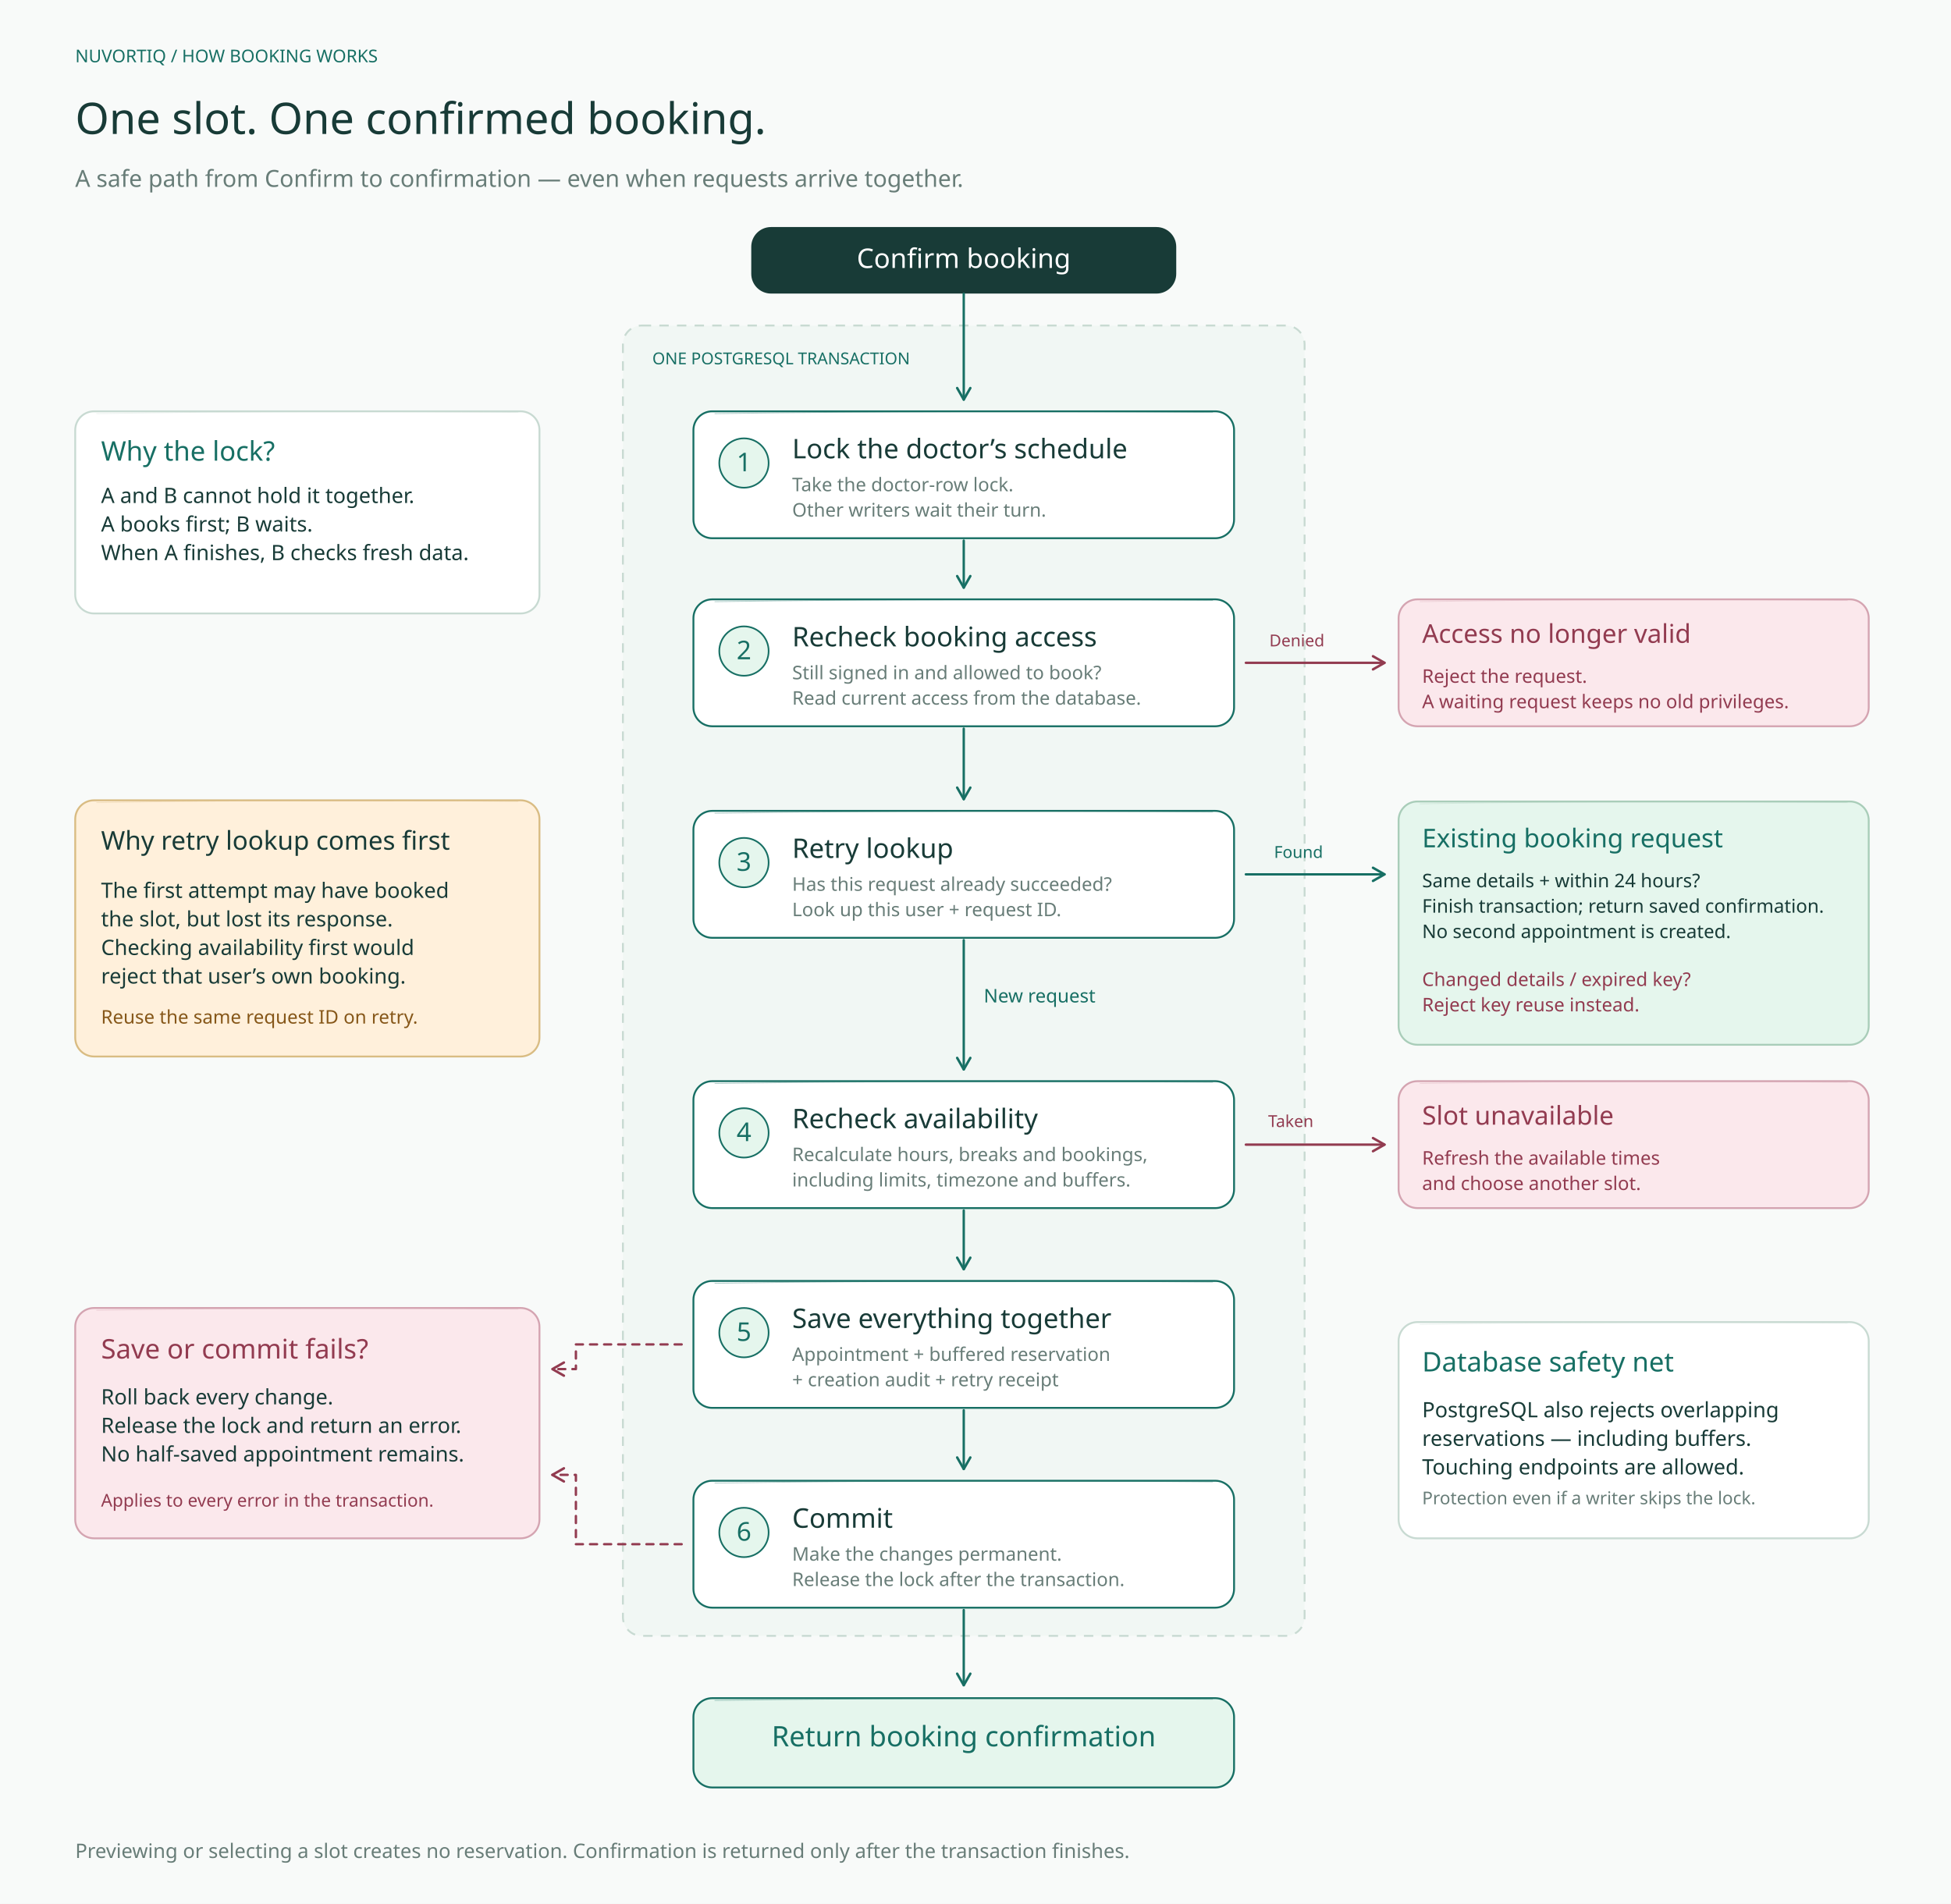
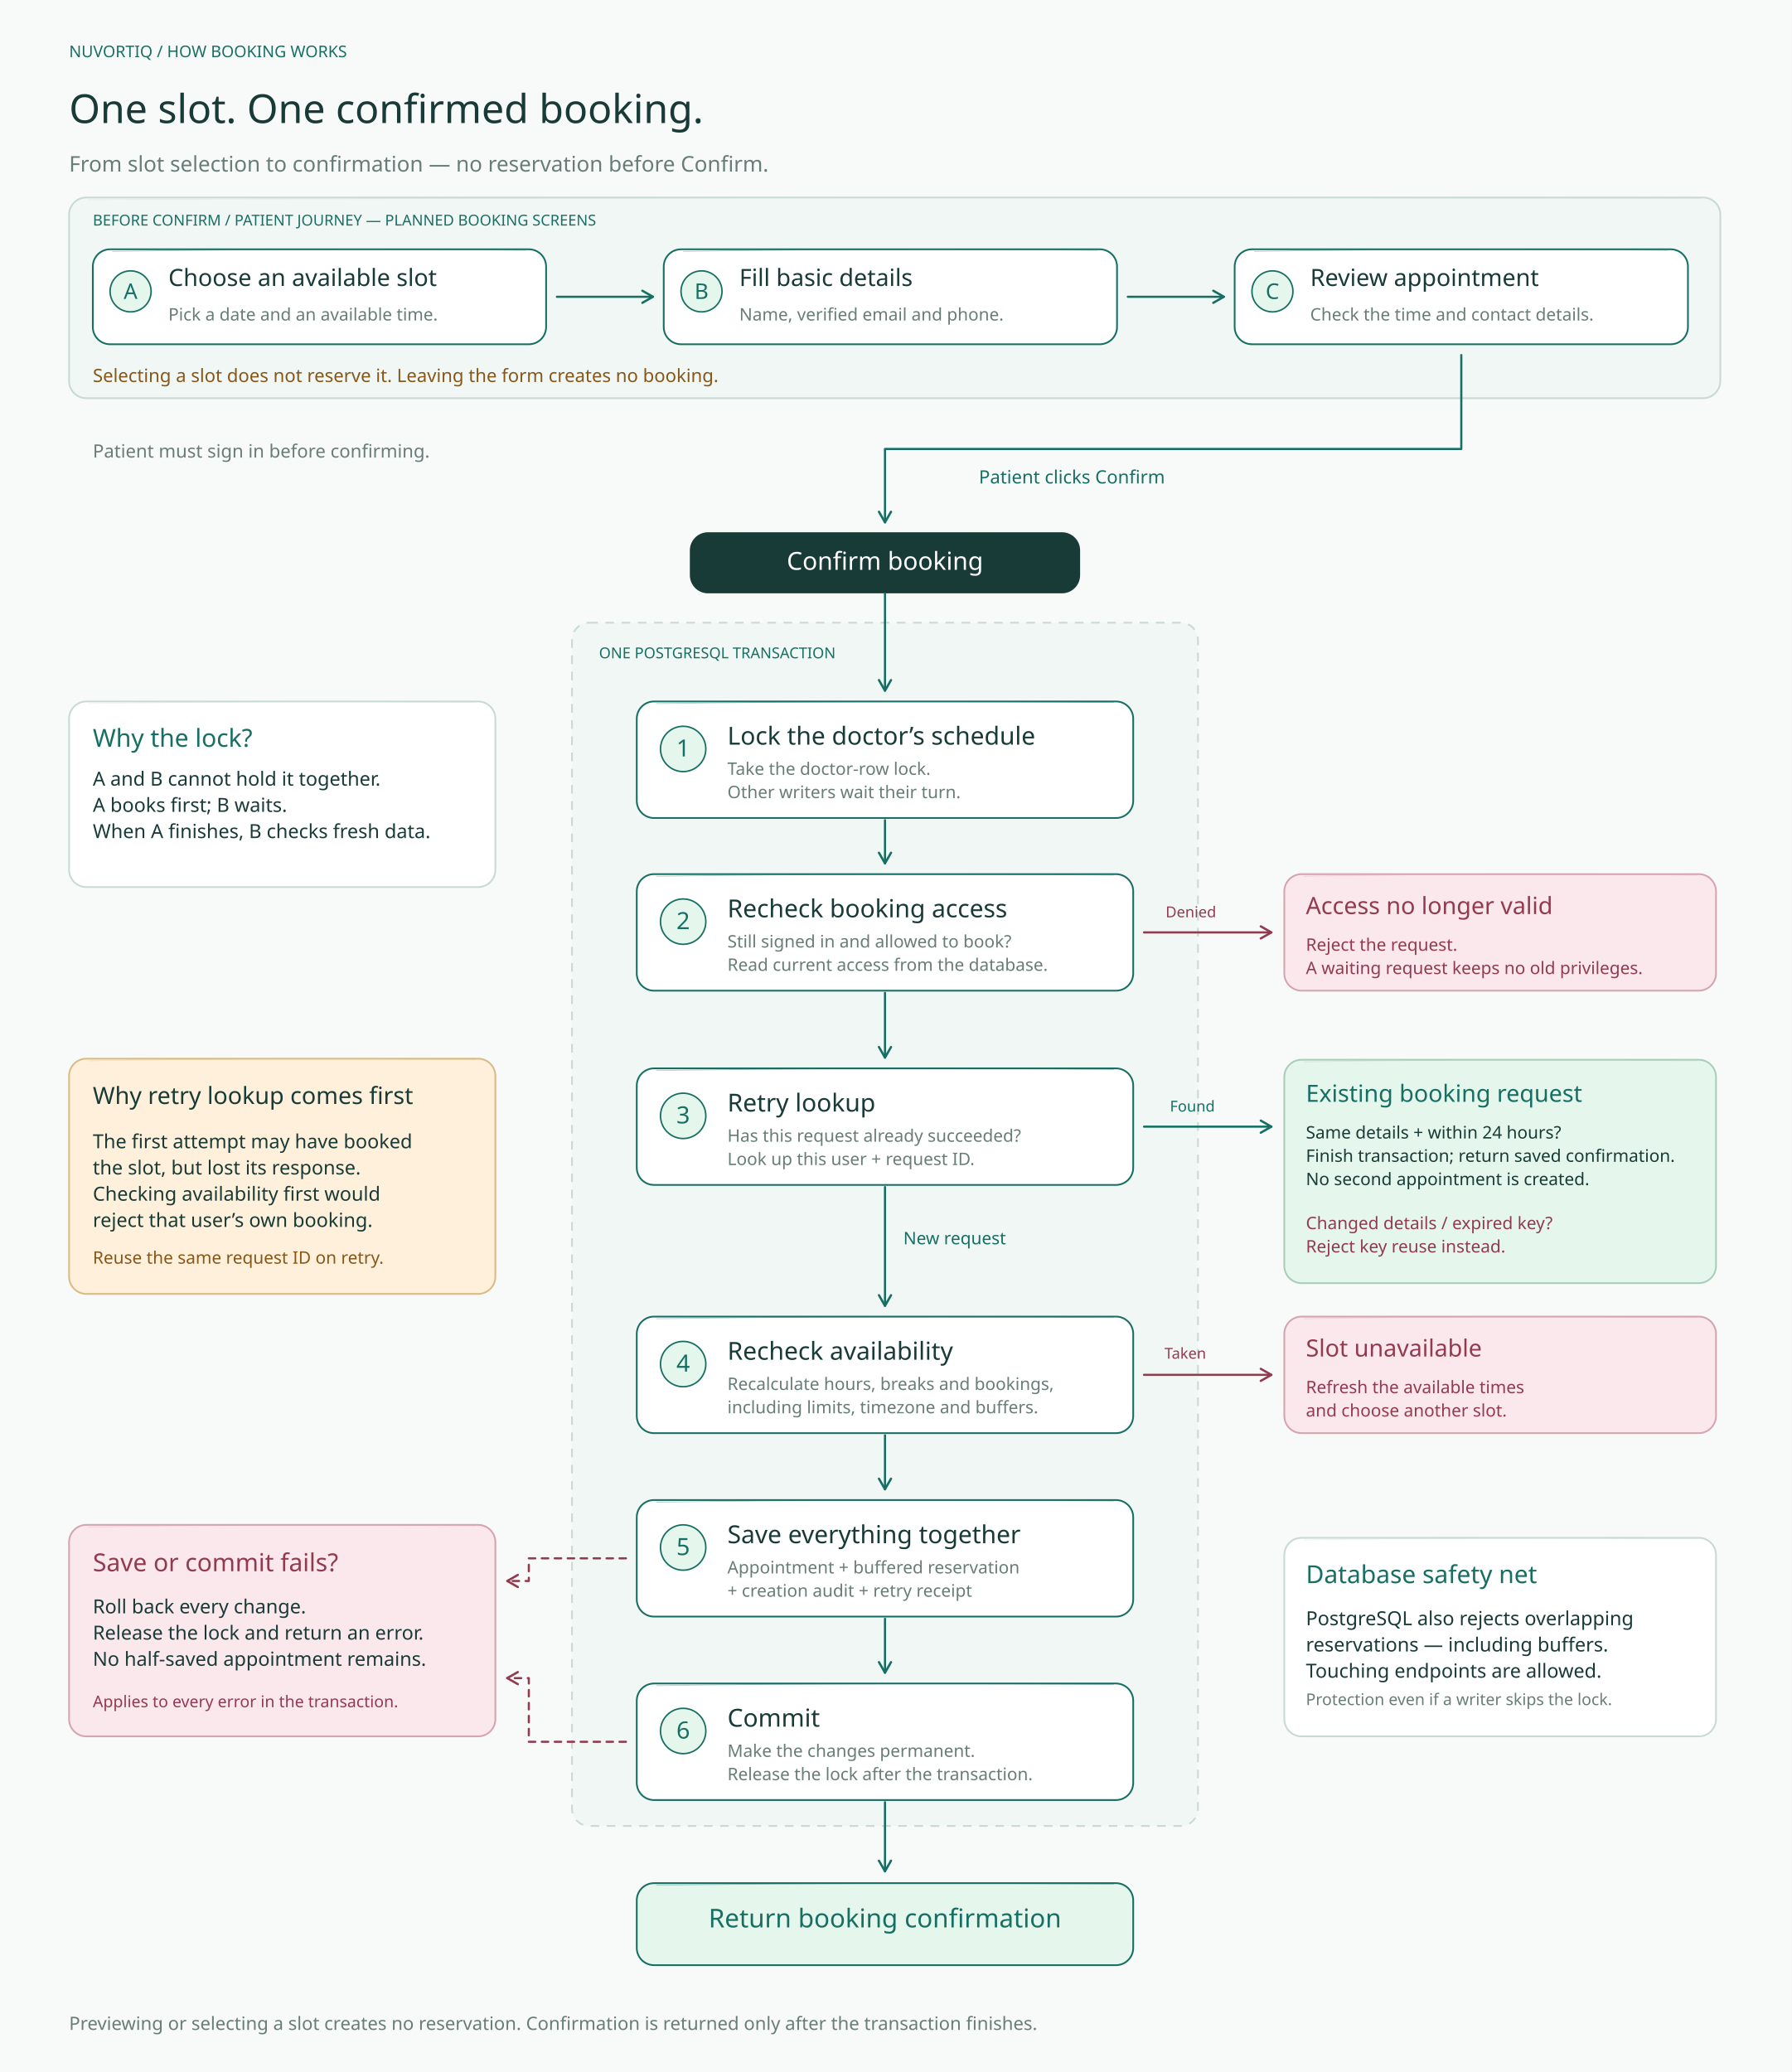
- <svg xmlns="http://www.w3.org/2000/svg" width="1660" height="1620" viewBox="0 0 1660 1620" role="img" aria-labelledby="title description">
+ <svg xmlns="http://www.w3.org/2000/svg" width="1660" height="1920" viewBox="0 0 1660 1920" role="img" aria-labelledby="title description">
  <defs>
    <marker id="arrow" viewBox="0 0 10 10" refX="8" refY="5" markerWidth="7" markerHeight="7" orient="auto-start-reverse">
      <path d="M 1 1 L 8 5 L 1 9" fill="none" stroke="context-stroke" stroke-width="1.5" stroke-linecap="round" stroke-linejoin="round" />
    </marker>
  </defs>
  <rect width="100%" height="100%" fill="#F8FAF9" />
  <g font-family="Comic Sans MS, Chalkboard SE, Segoe Print, sans-serif">
    <text x="64" y="38" fill="#176F64" font-size="15" text-anchor="start">
      <tspan x="64" dy="15">NUVORTIQ  /  HOW BOOKING WORKS</tspan>
    </text>
    <text x="64" y="77" fill="#183B37" font-size="37" text-anchor="start">
      <tspan x="64" dy="37">One slot. One confirmed booking.</tspan>
    </text>
    <text x="64" y="139" fill="#687D78" font-size="20" text-anchor="start">
-       <tspan x="64" dy="20">A safe path from Confirm to confirmation — even when requests arrive together.</tspan>
+       <tspan x="64" dy="20">From slot selection to confirmation — no reservation before Confirm.</tspan>
    </text>
-     <rect x="530" y="277" width="580" height="1115" rx="16" fill="#F1F7F4" stroke="#C8DAD2" stroke-width="1.6" stroke-dasharray="8 7" />
-     <text x="555" y="296" fill="#176F64" font-size="14" text-anchor="start">
-       <tspan x="555" dy="14">ONE POSTGRESQL TRANSACTION</tspan>
-     </text>
-     <rect x="640" y="194" width="360" height="55" rx="16" fill="#183B37" stroke="#183B37" stroke-width="1.6" />
-     <path d="M 658 196 Q 820.0 193 982 195" fill="none" stroke="#183B37" stroke-width="0.65" opacity=".35" />
-     <text x="820.0" y="205" fill="#FFFFFF" font-size="23" text-anchor="middle">
-       <tspan x="820.0" dy="23">Confirm booking</tspan>
-     </text>
-     <polyline points="820,250 820,340" fill="none" stroke="#176F64" stroke-width="2" stroke-linecap="round" stroke-linejoin="round" marker-end="url(#arrow)" />
-     <rect x="590" y="350" width="460" height="108" rx="16" fill="white" stroke="#176F64" stroke-width="1.6" />
-     <path d="M 608 352 Q 820.0 349 1032 351" fill="none" stroke="#176F64" stroke-width="0.65" opacity=".35" />
-     <ellipse cx="633" cy="394" rx="21" ry="21" fill="#E5F6ED" stroke="#176F64" stroke-width="1.4" />
-     <text x="633.0" y="379" fill="#176F64" font-size="22" text-anchor="middle">
-       <tspan x="633.0" dy="22">1</tspan>
-     </text>
-     <text x="674" y="367" fill="#183B37" font-size="23" text-anchor="start">
-       <tspan x="674" dy="23">Lock the doctor’s schedule</tspan>
-     </text>
-     <text x="674" y="402" fill="#687D78" font-size="16" text-anchor="start">
-       <tspan x="674" dy="16">Take the doctor-row lock.</tspan>
-       <tspan x="674" dy="21.6">Other writers wait their turn.</tspan>
-     </text>
-     <rect x="590" y="510" width="460" height="108" rx="16" fill="white" stroke="#176F64" stroke-width="1.6" />
-     <path d="M 608 512 Q 820.0 509 1032 511" fill="none" stroke="#176F64" stroke-width="0.65" opacity=".35" />
-     <ellipse cx="633" cy="554" rx="21" ry="21" fill="#E5F6ED" stroke="#176F64" stroke-width="1.4" />
-     <text x="633.0" y="539" fill="#176F64" font-size="22" text-anchor="middle">
-       <tspan x="633.0" dy="22">2</tspan>
-     </text>
-     <text x="674" y="527" fill="#183B37" font-size="23" text-anchor="start">
-       <tspan x="674" dy="23">Recheck booking access</tspan>
-     </text>
-     <text x="674" y="562" fill="#687D78" font-size="16" text-anchor="start">
-       <tspan x="674" dy="16">Still signed in and allowed to book?</tspan>
-       <tspan x="674" dy="21.6">Read current access from the database.</tspan>
-     </text>
-     <rect x="590" y="690" width="460" height="108" rx="16" fill="white" stroke="#176F64" stroke-width="1.6" />
-     <path d="M 608 692 Q 820.0 689 1032 691" fill="none" stroke="#176F64" stroke-width="0.65" opacity=".35" />
-     <ellipse cx="633" cy="734" rx="21" ry="21" fill="#E5F6ED" stroke="#176F64" stroke-width="1.4" />
-     <text x="633.0" y="719" fill="#176F64" font-size="22" text-anchor="middle">
-       <tspan x="633.0" dy="22">3</tspan>
-     </text>
-     <text x="674" y="707" fill="#183B37" font-size="23" text-anchor="start">
-       <tspan x="674" dy="23">Retry lookup</tspan>
-     </text>
-     <text x="674" y="742" fill="#687D78" font-size="16" text-anchor="start">
-       <tspan x="674" dy="16">Has this request already succeeded?</tspan>
-       <tspan x="674" dy="21.6">Look up this user + request ID.</tspan>
-     </text>
-     <rect x="590" y="920" width="460" height="108" rx="16" fill="white" stroke="#176F64" stroke-width="1.6" />
-     <path d="M 608 922 Q 820.0 919 1032 921" fill="none" stroke="#176F64" stroke-width="0.65" opacity=".35" />
-     <ellipse cx="633" cy="964" rx="21" ry="21" fill="#E5F6ED" stroke="#176F64" stroke-width="1.4" />
-     <text x="633.0" y="949" fill="#176F64" font-size="22" text-anchor="middle">
-       <tspan x="633.0" dy="22">4</tspan>
-     </text>
-     <text x="674" y="937" fill="#183B37" font-size="23" text-anchor="start">
-       <tspan x="674" dy="23">Recheck availability</tspan>
-     </text>
-     <text x="674" y="972" fill="#687D78" font-size="16" text-anchor="start">
-       <tspan x="674" dy="16">Recalculate hours, breaks and bookings,</tspan>
-       <tspan x="674" dy="21.6">including limits, timezone and buffers.</tspan>
-     </text>
-     <rect x="590" y="1090" width="460" height="108" rx="16" fill="white" stroke="#176F64" stroke-width="1.6" />
-     <path d="M 608 1092 Q 820.0 1089 1032 1091" fill="none" stroke="#176F64" stroke-width="0.65" opacity=".35" />
-     <ellipse cx="633" cy="1134" rx="21" ry="21" fill="#E5F6ED" stroke="#176F64" stroke-width="1.4" />
-     <text x="633.0" y="1119" fill="#176F64" font-size="22" text-anchor="middle">
-       <tspan x="633.0" dy="22">5</tspan>
-     </text>
-     <text x="674" y="1107" fill="#183B37" font-size="23" text-anchor="start">
-       <tspan x="674" dy="23">Save everything together</tspan>
-     </text>
-     <text x="674" y="1142" fill="#687D78" font-size="16" text-anchor="start">
-       <tspan x="674" dy="16">Appointment + buffered reservation</tspan>
-       <tspan x="674" dy="21.6">+ creation audit + retry receipt</tspan>
-     </text>
-     <rect x="590" y="1260" width="460" height="108" rx="16" fill="white" stroke="#176F64" stroke-width="1.6" />
-     <path d="M 608 1262 Q 820.0 1259 1032 1261" fill="none" stroke="#176F64" stroke-width="0.65" opacity=".35" />
-     <ellipse cx="633" cy="1304" rx="21" ry="21" fill="#E5F6ED" stroke="#176F64" stroke-width="1.4" />
-     <text x="633.0" y="1289" fill="#176F64" font-size="22" text-anchor="middle">
-       <tspan x="633.0" dy="22">6</tspan>
-     </text>
-     <text x="674" y="1277" fill="#183B37" font-size="23" text-anchor="start">
-       <tspan x="674" dy="23">Commit</tspan>
-     </text>
-     <text x="674" y="1312" fill="#687D78" font-size="16" text-anchor="start">
-       <tspan x="674" dy="16">Make the changes permanent.</tspan>
-       <tspan x="674" dy="21.6">Release the lock after the transaction.</tspan>
-     </text>
-     <polyline points="820,460 820,500" fill="none" stroke="#176F64" stroke-width="2" stroke-linecap="round" stroke-linejoin="round" marker-end="url(#arrow)" />
-     <polyline points="820,620 820,680" fill="none" stroke="#176F64" stroke-width="2" stroke-linecap="round" stroke-linejoin="round" marker-end="url(#arrow)" />
-     <polyline points="820,1030 820,1080" fill="none" stroke="#176F64" stroke-width="2" stroke-linecap="round" stroke-linejoin="round" marker-end="url(#arrow)" />
-     <polyline points="820,1200 820,1250" fill="none" stroke="#176F64" stroke-width="2" stroke-linecap="round" stroke-linejoin="round" marker-end="url(#arrow)" />
-     <polyline points="820,800 820,910" fill="none" stroke="#176F64" stroke-width="2" stroke-linecap="round" stroke-linejoin="round" marker-end="url(#arrow)" />
-     <text x="837" y="837" fill="#176F64" font-size="16" text-anchor="start">
-       <tspan x="837" dy="16">New request</tspan>
-     </text>
-     <polyline points="820,1370 820,1434" fill="none" stroke="#176F64" stroke-width="2" stroke-linecap="round" stroke-linejoin="round" marker-end="url(#arrow)" />
-     <rect x="590" y="1445" width="460" height="76" rx="16" fill="#E5F6ED" stroke="#176F64" stroke-width="1.6" />
-     <path d="M 608 1447 Q 820.0 1444 1032 1446" fill="none" stroke="#176F64" stroke-width="0.65" opacity=".35" />
-     <text x="820.0" y="1462" fill="#176F64" font-size="24" text-anchor="middle">
-       <tspan x="820.0" dy="24">Return booking confirmation</tspan>
-     </text>
-     <polyline points="1060,564 1178,564" fill="none" stroke="#923B50" stroke-width="2" stroke-linecap="round" stroke-linejoin="round" marker-end="url(#arrow)" />
-     <text x="1080" y="536" fill="#923B50" font-size="14" text-anchor="start">
-       <tspan x="1080" dy="14">Denied</tspan>
-     </text>
-     <rect x="1190" y="510" width="400" height="108" rx="16" fill="#FBE8EC" stroke="#D4A4B1" stroke-width="1.6" />
-     <path d="M 1208 512 Q 1390.0 509 1572 511" fill="none" stroke="#D4A4B1" stroke-width="0.65" opacity=".35" />
-     <text x="1210" y="525" fill="#923B50" font-size="22" text-anchor="start">
-       <tspan x="1210" dy="22">Access no longer valid</tspan>
-     </text>
-     <text x="1210" y="565" fill="#923B50" font-size="16" text-anchor="start">
-       <tspan x="1210" dy="16">Reject the request.</tspan>
-       <tspan x="1210" dy="21.6">A waiting request keeps no old privileges.</tspan>
-     </text>
-     <polyline points="1060,744 1178,744" fill="none" stroke="#176F64" stroke-width="2" stroke-linecap="round" stroke-linejoin="round" marker-end="url(#arrow)" />
-     <text x="1084" y="716" fill="#176F64" font-size="14" text-anchor="start">
-       <tspan x="1084" dy="14">Found</tspan>
-     </text>
-     <rect x="1190" y="682" width="400" height="207" rx="16" fill="#E5F6ED" stroke="#A9CDB9" stroke-width="1.6" />
-     <path d="M 1208 684 Q 1390.0 681 1572 683" fill="none" stroke="#A9CDB9" stroke-width="0.65" opacity=".35" />
-     <text x="1210" y="699" fill="#176F64" font-size="22" text-anchor="start">
-       <tspan x="1210" dy="22">Existing booking request</tspan>
-     </text>
-     <text x="1210" y="739" fill="#183B37" font-size="16" text-anchor="start">
-       <tspan x="1210" dy="16">Same details + within 24 hours?</tspan>
-       <tspan x="1210" dy="21.6">Finish transaction; return saved confirmation.</tspan>
-       <tspan x="1210" dy="21.6">No second appointment is created.</tspan>
-     </text>
-     <text x="1210" y="823" fill="#923B50" font-size="16" text-anchor="start">
-       <tspan x="1210" dy="16">Changed details / expired key?</tspan>
-       <tspan x="1210" dy="21.6">Reject key reuse instead.</tspan>
-     </text>
-     <polyline points="1060,974 1178,974" fill="none" stroke="#923B50" stroke-width="2" stroke-linecap="round" stroke-linejoin="round" marker-end="url(#arrow)" />
-     <text x="1079" y="945" fill="#923B50" font-size="14" text-anchor="start">
-       <tspan x="1079" dy="14">Taken</tspan>
-     </text>
-     <rect x="1190" y="920" width="400" height="108" rx="16" fill="#FBE8EC" stroke="#D4A4B1" stroke-width="1.6" />
-     <path d="M 1208 922 Q 1390.0 919 1572 921" fill="none" stroke="#D4A4B1" stroke-width="0.65" opacity=".35" />
-     <text x="1210" y="935" fill="#923B50" font-size="22" text-anchor="start">
-       <tspan x="1210" dy="22">Slot unavailable</tspan>
-     </text>
-     <text x="1210" y="975" fill="#923B50" font-size="16" text-anchor="start">
-       <tspan x="1210" dy="16">Refresh the available times</tspan>
-       <tspan x="1210" dy="21.6">and choose another slot.</tspan>
-     </text>
-     <rect x="64" y="350" width="395" height="172" rx="16" fill="white" stroke="#C8DAD2" stroke-width="1.6" />
-     <path d="M 82 352 Q 261.5 349 441 351" fill="none" stroke="#C8DAD2" stroke-width="0.65" opacity=".35" />
-     <text x="86" y="369" fill="#176F64" font-size="23" text-anchor="start">
-       <tspan x="86" dy="23">Why the lock?</tspan>
-     </text>
-     <text x="86" y="410" fill="#183B37" font-size="18" text-anchor="start">
-       <tspan x="86" dy="18">A and B cannot hold it together.</tspan>
-       <tspan x="86" dy="24.3">A books first; B waits.</tspan>
-       <tspan x="86" dy="24.3">When A finishes, B checks fresh data.</tspan>
-     </text>
-     <rect x="64" y="681" width="395" height="218" rx="16" fill="#FFF0DB" stroke="#D9BC83" stroke-width="1.6" />
-     <path d="M 82 683 Q 261.5 680 441 682" fill="none" stroke="#D9BC83" stroke-width="0.65" opacity=".35" />
-     <text x="86" y="701" fill="#183B37" font-size="22" text-anchor="start">
-       <tspan x="86" dy="22">Why retry lookup comes first</tspan>
-     </text>
-     <text x="86" y="746" fill="#183B37" font-size="18" text-anchor="start">
-       <tspan x="86" dy="18">The first attempt may have booked</tspan>
-       <tspan x="86" dy="24.3">the slot, but lost its response.</tspan>
-       <tspan x="86" dy="24.3">Checking availability first would</tspan>
-       <tspan x="86" dy="24.3">reject that user’s own booking.</tspan>
-     </text>
-     <text x="86" y="855" fill="#865719" font-size="16" text-anchor="start">
-       <tspan x="86" dy="16">Reuse the same request ID on retry.</tspan>
-     </text>
-     <rect x="64" y="1113" width="395" height="196" rx="16" fill="#FBE8EC" stroke="#D4A4B1" stroke-width="1.6" />
-     <path d="M 82 1115 Q 261.5 1112 441 1114" fill="none" stroke="#D4A4B1" stroke-width="0.65" opacity=".35" />
-     <text x="86" y="1133" fill="#923B50" font-size="23" text-anchor="start">
-       <tspan x="86" dy="23">Save or commit fails?</tspan>
-     </text>
-     <text x="86" y="1177" fill="#183B37" font-size="18" text-anchor="start">
-       <tspan x="86" dy="18">Roll back every change.</tspan>
-       <tspan x="86" dy="24.3">Release the lock and return an error.</tspan>
-       <tspan x="86" dy="24.3">No half-saved appointment remains.</tspan>
-     </text>
-     <text x="86" y="1267" fill="#923B50" font-size="15" text-anchor="start">
-       <tspan x="86" dy="15">Applies to every error in the transaction.</tspan>
-     </text>
-     <polyline points="580,1144 490,1144 490,1165 470,1165" fill="none" stroke="#923B50" stroke-width="2" stroke-linecap="round" stroke-linejoin="round" marker-end="url(#arrow)" stroke-dasharray="6 6" />
-     <polyline points="580,1314 490,1314 490,1255 470,1255" fill="none" stroke="#923B50" stroke-width="2" stroke-linecap="round" stroke-linejoin="round" marker-end="url(#arrow)" stroke-dasharray="6 6" />
-     <rect x="1190" y="1125" width="400" height="184" rx="16" fill="white" stroke="#C8DAD2" stroke-width="1.6" />
-     <path d="M 1208 1127 Q 1390.0 1124 1572 1126" fill="none" stroke="#C8DAD2" stroke-width="0.65" opacity=".35" />
-     <text x="1210" y="1144" fill="#176F64" font-size="23" text-anchor="start">
-       <tspan x="1210" dy="23">Database safety net</tspan>
-     </text>
-     <text x="1210" y="1188" fill="#183B37" font-size="18" text-anchor="start">
-       <tspan x="1210" dy="18">PostgreSQL also rejects overlapping</tspan>
-       <tspan x="1210" dy="24.3">reservations — including buffers.</tspan>
-       <tspan x="1210" dy="24.3">Touching endpoints are allowed.</tspan>
-     </text>
-     <text x="1210" y="1265" fill="#687D78" font-size="15" text-anchor="start">
-       <tspan x="1210" dy="15">Protection even if a writer skips the lock.</tspan>
-     </text>
-     <text x="64" y="1564" fill="#687D78" font-size="17" text-anchor="start">
-       <tspan x="64" dy="17">Previewing or selecting a slot creates no reservation. Confirmation is returned only after the transaction finishes.</tspan>
-     </text>
+     <g>
+       <rect x="64" y="183" width="1530" height="186" rx="16" fill="#F1F7F4" stroke="#C8DAD2" stroke-width="1.6" />
+       <path d="M 82 185 Q 829.0 182 1576 184" fill="none" stroke="#C8DAD2" stroke-width=".65" opacity=".35" />
+       <text x="86" y="195" fill="#176F64" font-size="14" text-anchor="start">
+         <tspan x="86" dy="14">BEFORE CONFIRM  /  PATIENT JOURNEY — PLANNED BOOKING SCREENS</tspan>
+       </text>
+       <rect x="86" y="231" width="420" height="88" rx="16" fill="white" stroke="#176F64" stroke-width="1.6" />
+       <path d="M 104 233 Q 296.0 230 488 232" fill="none" stroke="#176F64" stroke-width=".65" opacity=".35" />
+       <ellipse cx="121" cy="270" rx="19" ry="19" fill="#E5F6ED" stroke="#176F64" stroke-width="1.4" />
+       <text x="121.0" y="257" fill="#176F64" font-size="20" text-anchor="middle">
+         <tspan x="121.0" dy="20">A</tspan>
+       </text>
+       <text x="156" y="243" fill="#183B37" font-size="22" text-anchor="start">
+         <tspan x="156" dy="22">Choose an available slot</tspan>
+       </text>
+       <text x="156" y="281" fill="#687D78" font-size="16" text-anchor="start">
+         <tspan x="156" dy="16">Pick a date and an available time.</tspan>
+       </text>
+       <rect x="615" y="231" width="420" height="88" rx="16" fill="white" stroke="#176F64" stroke-width="1.6" />
+       <path d="M 633 233 Q 825.0 230 1017 232" fill="none" stroke="#176F64" stroke-width=".65" opacity=".35" />
+       <ellipse cx="650" cy="270" rx="19" ry="19" fill="#E5F6ED" stroke="#176F64" stroke-width="1.4" />
+       <text x="650.0" y="257" fill="#176F64" font-size="20" text-anchor="middle">
+         <tspan x="650.0" dy="20">B</tspan>
+       </text>
+       <text x="685" y="243" fill="#183B37" font-size="22" text-anchor="start">
+         <tspan x="685" dy="22">Fill basic details</tspan>
+       </text>
+       <text x="685" y="281" fill="#687D78" font-size="16" text-anchor="start">
+         <tspan x="685" dy="16">Name, verified email and phone.</tspan>
+       </text>
+       <rect x="1144" y="231" width="420" height="88" rx="16" fill="white" stroke="#176F64" stroke-width="1.6" />
+       <path d="M 1162 233 Q 1354.0 230 1546 232" fill="none" stroke="#176F64" stroke-width=".65" opacity=".35" />
+       <ellipse cx="1179" cy="270" rx="19" ry="19" fill="#E5F6ED" stroke="#176F64" stroke-width="1.4" />
+       <text x="1179.0" y="257" fill="#176F64" font-size="20" text-anchor="middle">
+         <tspan x="1179.0" dy="20">C</tspan>
+       </text>
+       <text x="1214" y="243" fill="#183B37" font-size="22" text-anchor="start">
+         <tspan x="1214" dy="22">Review appointment</tspan>
+       </text>
+       <text x="1214" y="281" fill="#687D78" font-size="16" text-anchor="start">
+         <tspan x="1214" dy="16">Check the time and contact details.</tspan>
+       </text>
+       <polyline points="516,275 605,275" fill="none" stroke="#176F64" stroke-width="2" stroke-linecap="round" stroke-linejoin="round" marker-end="url(#arrow)" />
+       <polyline points="1045,275 1134,275" fill="none" stroke="#176F64" stroke-width="2" stroke-linecap="round" stroke-linejoin="round" marker-end="url(#arrow)" />
+       <text x="86" y="337" fill="#865719" font-size="17" text-anchor="start">
+         <tspan x="86" dy="17">Selecting a slot does not reserve it. Leaving the form creates no booking.</tspan>
+       </text>
+       <polyline points="1354,329 1354,416 820,416 820,484" fill="none" stroke="#176F64" stroke-width="2" stroke-linecap="round" stroke-linejoin="round" marker-end="url(#arrow)" />
+       <text x="907" y="431" fill="#176F64" font-size="17" text-anchor="start">
+         <tspan x="907" dy="17">Patient clicks Confirm</tspan>
+       </text>
+       <text x="86" y="407" fill="#687D78" font-size="17" text-anchor="start">
+         <tspan x="86" dy="17">Patient must sign in before confirming.</tspan>
+       </text>
+     </g>
+     <g transform="translate(0 300)">
+       <rect x="530" y="277" width="580" height="1115" rx="16" fill="#F1F7F4" stroke="#C8DAD2" stroke-width="1.6" stroke-dasharray="8 7" />
+       <text x="555" y="296" fill="#176F64" font-size="14" text-anchor="start">
+         <tspan x="555" dy="14">ONE POSTGRESQL TRANSACTION</tspan>
+       </text>
+       <rect x="640" y="194" width="360" height="55" rx="16" fill="#183B37" stroke="#183B37" stroke-width="1.6" />
+       <path d="M 658 196 Q 820.0 193 982 195" fill="none" stroke="#183B37" stroke-width="0.65" opacity=".35" />
+       <text x="820.0" y="205" fill="#FFFFFF" font-size="23" text-anchor="middle">
+         <tspan x="820.0" dy="23">Confirm booking</tspan>
+       </text>
+       <polyline points="820,250 820,340" fill="none" stroke="#176F64" stroke-width="2" stroke-linecap="round" stroke-linejoin="round" marker-end="url(#arrow)" />
+       <rect x="590" y="350" width="460" height="108" rx="16" fill="white" stroke="#176F64" stroke-width="1.6" />
+       <path d="M 608 352 Q 820.0 349 1032 351" fill="none" stroke="#176F64" stroke-width="0.65" opacity=".35" />
+       <ellipse cx="633" cy="394" rx="21" ry="21" fill="#E5F6ED" stroke="#176F64" stroke-width="1.4" />
+       <text x="633.0" y="379" fill="#176F64" font-size="22" text-anchor="middle">
+         <tspan x="633.0" dy="22">1</tspan>
+       </text>
+       <text x="674" y="367" fill="#183B37" font-size="23" text-anchor="start">
+         <tspan x="674" dy="23">Lock the doctor’s schedule</tspan>
+       </text>
+       <text x="674" y="402" fill="#687D78" font-size="16" text-anchor="start">
+         <tspan x="674" dy="16">Take the doctor-row lock.</tspan>
+         <tspan x="674" dy="21.6">Other writers wait their turn.</tspan>
+       </text>
+       <rect x="590" y="510" width="460" height="108" rx="16" fill="white" stroke="#176F64" stroke-width="1.6" />
+       <path d="M 608 512 Q 820.0 509 1032 511" fill="none" stroke="#176F64" stroke-width="0.65" opacity=".35" />
+       <ellipse cx="633" cy="554" rx="21" ry="21" fill="#E5F6ED" stroke="#176F64" stroke-width="1.4" />
+       <text x="633.0" y="539" fill="#176F64" font-size="22" text-anchor="middle">
+         <tspan x="633.0" dy="22">2</tspan>
+       </text>
+       <text x="674" y="527" fill="#183B37" font-size="23" text-anchor="start">
+         <tspan x="674" dy="23">Recheck booking access</tspan>
+       </text>
+       <text x="674" y="562" fill="#687D78" font-size="16" text-anchor="start">
+         <tspan x="674" dy="16">Still signed in and allowed to book?</tspan>
+         <tspan x="674" dy="21.6">Read current access from the database.</tspan>
+       </text>
+       <rect x="590" y="690" width="460" height="108" rx="16" fill="white" stroke="#176F64" stroke-width="1.6" />
+       <path d="M 608 692 Q 820.0 689 1032 691" fill="none" stroke="#176F64" stroke-width="0.65" opacity=".35" />
+       <ellipse cx="633" cy="734" rx="21" ry="21" fill="#E5F6ED" stroke="#176F64" stroke-width="1.4" />
+       <text x="633.0" y="719" fill="#176F64" font-size="22" text-anchor="middle">
+         <tspan x="633.0" dy="22">3</tspan>
+       </text>
+       <text x="674" y="707" fill="#183B37" font-size="23" text-anchor="start">
+         <tspan x="674" dy="23">Retry lookup</tspan>
+       </text>
+       <text x="674" y="742" fill="#687D78" font-size="16" text-anchor="start">
+         <tspan x="674" dy="16">Has this request already succeeded?</tspan>
+         <tspan x="674" dy="21.6">Look up this user + request ID.</tspan>
+       </text>
+       <rect x="590" y="920" width="460" height="108" rx="16" fill="white" stroke="#176F64" stroke-width="1.6" />
+       <path d="M 608 922 Q 820.0 919 1032 921" fill="none" stroke="#176F64" stroke-width="0.65" opacity=".35" />
+       <ellipse cx="633" cy="964" rx="21" ry="21" fill="#E5F6ED" stroke="#176F64" stroke-width="1.4" />
+       <text x="633.0" y="949" fill="#176F64" font-size="22" text-anchor="middle">
+         <tspan x="633.0" dy="22">4</tspan>
+       </text>
+       <text x="674" y="937" fill="#183B37" font-size="23" text-anchor="start">
+         <tspan x="674" dy="23">Recheck availability</tspan>
+       </text>
+       <text x="674" y="972" fill="#687D78" font-size="16" text-anchor="start">
+         <tspan x="674" dy="16">Recalculate hours, breaks and bookings,</tspan>
+         <tspan x="674" dy="21.6">including limits, timezone and buffers.</tspan>
+       </text>
+       <rect x="590" y="1090" width="460" height="108" rx="16" fill="white" stroke="#176F64" stroke-width="1.6" />
+       <path d="M 608 1092 Q 820.0 1089 1032 1091" fill="none" stroke="#176F64" stroke-width="0.65" opacity=".35" />
+       <ellipse cx="633" cy="1134" rx="21" ry="21" fill="#E5F6ED" stroke="#176F64" stroke-width="1.4" />
+       <text x="633.0" y="1119" fill="#176F64" font-size="22" text-anchor="middle">
+         <tspan x="633.0" dy="22">5</tspan>
+       </text>
+       <text x="674" y="1107" fill="#183B37" font-size="23" text-anchor="start">
+         <tspan x="674" dy="23">Save everything together</tspan>
+       </text>
+       <text x="674" y="1142" fill="#687D78" font-size="16" text-anchor="start">
+         <tspan x="674" dy="16">Appointment + buffered reservation</tspan>
+         <tspan x="674" dy="21.6">+ creation audit + retry receipt</tspan>
+       </text>
+       <rect x="590" y="1260" width="460" height="108" rx="16" fill="white" stroke="#176F64" stroke-width="1.6" />
+       <path d="M 608 1262 Q 820.0 1259 1032 1261" fill="none" stroke="#176F64" stroke-width="0.65" opacity=".35" />
+       <ellipse cx="633" cy="1304" rx="21" ry="21" fill="#E5F6ED" stroke="#176F64" stroke-width="1.4" />
+       <text x="633.0" y="1289" fill="#176F64" font-size="22" text-anchor="middle">
+         <tspan x="633.0" dy="22">6</tspan>
+       </text>
+       <text x="674" y="1277" fill="#183B37" font-size="23" text-anchor="start">
+         <tspan x="674" dy="23">Commit</tspan>
+       </text>
+       <text x="674" y="1312" fill="#687D78" font-size="16" text-anchor="start">
+         <tspan x="674" dy="16">Make the changes permanent.</tspan>
+         <tspan x="674" dy="21.6">Release the lock after the transaction.</tspan>
+       </text>
+       <polyline points="820,460 820,500" fill="none" stroke="#176F64" stroke-width="2" stroke-linecap="round" stroke-linejoin="round" marker-end="url(#arrow)" />
+       <polyline points="820,620 820,680" fill="none" stroke="#176F64" stroke-width="2" stroke-linecap="round" stroke-linejoin="round" marker-end="url(#arrow)" />
+       <polyline points="820,1030 820,1080" fill="none" stroke="#176F64" stroke-width="2" stroke-linecap="round" stroke-linejoin="round" marker-end="url(#arrow)" />
+       <polyline points="820,1200 820,1250" fill="none" stroke="#176F64" stroke-width="2" stroke-linecap="round" stroke-linejoin="round" marker-end="url(#arrow)" />
+       <polyline points="820,800 820,910" fill="none" stroke="#176F64" stroke-width="2" stroke-linecap="round" stroke-linejoin="round" marker-end="url(#arrow)" />
+       <text x="837" y="837" fill="#176F64" font-size="16" text-anchor="start">
+         <tspan x="837" dy="16">New request</tspan>
+       </text>
+       <polyline points="820,1370 820,1434" fill="none" stroke="#176F64" stroke-width="2" stroke-linecap="round" stroke-linejoin="round" marker-end="url(#arrow)" />
+       <rect x="590" y="1445" width="460" height="76" rx="16" fill="#E5F6ED" stroke="#176F64" stroke-width="1.6" />
+       <path d="M 608 1447 Q 820.0 1444 1032 1446" fill="none" stroke="#176F64" stroke-width="0.65" opacity=".35" />
+       <text x="820.0" y="1462" fill="#176F64" font-size="24" text-anchor="middle">
+         <tspan x="820.0" dy="24">Return booking confirmation</tspan>
+       </text>
+       <polyline points="1060,564 1178,564" fill="none" stroke="#923B50" stroke-width="2" stroke-linecap="round" stroke-linejoin="round" marker-end="url(#arrow)" />
+       <text x="1080" y="536" fill="#923B50" font-size="14" text-anchor="start">
+         <tspan x="1080" dy="14">Denied</tspan>
+       </text>
+       <rect x="1190" y="510" width="400" height="108" rx="16" fill="#FBE8EC" stroke="#D4A4B1" stroke-width="1.6" />
+       <path d="M 1208 512 Q 1390.0 509 1572 511" fill="none" stroke="#D4A4B1" stroke-width="0.65" opacity=".35" />
+       <text x="1210" y="525" fill="#923B50" font-size="22" text-anchor="start">
+         <tspan x="1210" dy="22">Access no longer valid</tspan>
+       </text>
+       <text x="1210" y="565" fill="#923B50" font-size="16" text-anchor="start">
+         <tspan x="1210" dy="16">Reject the request.</tspan>
+         <tspan x="1210" dy="21.6">A waiting request keeps no old privileges.</tspan>
+       </text>
+       <polyline points="1060,744 1178,744" fill="none" stroke="#176F64" stroke-width="2" stroke-linecap="round" stroke-linejoin="round" marker-end="url(#arrow)" />
+       <text x="1084" y="716" fill="#176F64" font-size="14" text-anchor="start">
+         <tspan x="1084" dy="14">Found</tspan>
+       </text>
+       <rect x="1190" y="682" width="400" height="207" rx="16" fill="#E5F6ED" stroke="#A9CDB9" stroke-width="1.6" />
+       <path d="M 1208 684 Q 1390.0 681 1572 683" fill="none" stroke="#A9CDB9" stroke-width="0.65" opacity=".35" />
+       <text x="1210" y="699" fill="#176F64" font-size="22" text-anchor="start">
+         <tspan x="1210" dy="22">Existing booking request</tspan>
+       </text>
+       <text x="1210" y="739" fill="#183B37" font-size="16" text-anchor="start">
+         <tspan x="1210" dy="16">Same details + within 24 hours?</tspan>
+         <tspan x="1210" dy="21.6">Finish transaction; return saved confirmation.</tspan>
+         <tspan x="1210" dy="21.6">No second appointment is created.</tspan>
+       </text>
+       <text x="1210" y="823" fill="#923B50" font-size="16" text-anchor="start">
+         <tspan x="1210" dy="16">Changed details / expired key?</tspan>
+         <tspan x="1210" dy="21.6">Reject key reuse instead.</tspan>
+       </text>
+       <polyline points="1060,974 1178,974" fill="none" stroke="#923B50" stroke-width="2" stroke-linecap="round" stroke-linejoin="round" marker-end="url(#arrow)" />
+       <text x="1079" y="945" fill="#923B50" font-size="14" text-anchor="start">
+         <tspan x="1079" dy="14">Taken</tspan>
+       </text>
+       <rect x="1190" y="920" width="400" height="108" rx="16" fill="#FBE8EC" stroke="#D4A4B1" stroke-width="1.6" />
+       <path d="M 1208 922 Q 1390.0 919 1572 921" fill="none" stroke="#D4A4B1" stroke-width="0.65" opacity=".35" />
+       <text x="1210" y="935" fill="#923B50" font-size="22" text-anchor="start">
+         <tspan x="1210" dy="22">Slot unavailable</tspan>
+       </text>
+       <text x="1210" y="975" fill="#923B50" font-size="16" text-anchor="start">
+         <tspan x="1210" dy="16">Refresh the available times</tspan>
+         <tspan x="1210" dy="21.6">and choose another slot.</tspan>
+       </text>
+       <rect x="64" y="350" width="395" height="172" rx="16" fill="white" stroke="#C8DAD2" stroke-width="1.6" />
+       <path d="M 82 352 Q 261.5 349 441 351" fill="none" stroke="#C8DAD2" stroke-width="0.65" opacity=".35" />
+       <text x="86" y="369" fill="#176F64" font-size="23" text-anchor="start">
+         <tspan x="86" dy="23">Why the lock?</tspan>
+       </text>
+       <text x="86" y="410" fill="#183B37" font-size="18" text-anchor="start">
+         <tspan x="86" dy="18">A and B cannot hold it together.</tspan>
+         <tspan x="86" dy="24.3">A books first; B waits.</tspan>
+         <tspan x="86" dy="24.3">When A finishes, B checks fresh data.</tspan>
+       </text>
+       <rect x="64" y="681" width="395" height="218" rx="16" fill="#FFF0DB" stroke="#D9BC83" stroke-width="1.6" />
+       <path d="M 82 683 Q 261.5 680 441 682" fill="none" stroke="#D9BC83" stroke-width="0.65" opacity=".35" />
+       <text x="86" y="701" fill="#183B37" font-size="22" text-anchor="start">
+         <tspan x="86" dy="22">Why retry lookup comes first</tspan>
+       </text>
+       <text x="86" y="746" fill="#183B37" font-size="18" text-anchor="start">
+         <tspan x="86" dy="18">The first attempt may have booked</tspan>
+         <tspan x="86" dy="24.3">the slot, but lost its response.</tspan>
+         <tspan x="86" dy="24.3">Checking availability first would</tspan>
+         <tspan x="86" dy="24.3">reject that user’s own booking.</tspan>
+       </text>
+       <text x="86" y="855" fill="#865719" font-size="16" text-anchor="start">
+         <tspan x="86" dy="16">Reuse the same request ID on retry.</tspan>
+       </text>
+       <rect x="64" y="1113" width="395" height="196" rx="16" fill="#FBE8EC" stroke="#D4A4B1" stroke-width="1.6" />
+       <path d="M 82 1115 Q 261.5 1112 441 1114" fill="none" stroke="#D4A4B1" stroke-width="0.65" opacity=".35" />
+       <text x="86" y="1133" fill="#923B50" font-size="23" text-anchor="start">
+         <tspan x="86" dy="23">Save or commit fails?</tspan>
+       </text>
+       <text x="86" y="1177" fill="#183B37" font-size="18" text-anchor="start">
+         <tspan x="86" dy="18">Roll back every change.</tspan>
+         <tspan x="86" dy="24.3">Release the lock and return an error.</tspan>
+         <tspan x="86" dy="24.3">No half-saved appointment remains.</tspan>
+       </text>
+       <text x="86" y="1267" fill="#923B50" font-size="15" text-anchor="start">
+         <tspan x="86" dy="15">Applies to every error in the transaction.</tspan>
+       </text>
+       <polyline points="580,1144 490,1144 490,1165 470,1165" fill="none" stroke="#923B50" stroke-width="2" stroke-linecap="round" stroke-linejoin="round" marker-end="url(#arrow)" stroke-dasharray="6 6" />
+       <polyline points="580,1314 490,1314 490,1255 470,1255" fill="none" stroke="#923B50" stroke-width="2" stroke-linecap="round" stroke-linejoin="round" marker-end="url(#arrow)" stroke-dasharray="6 6" />
+       <rect x="1190" y="1125" width="400" height="184" rx="16" fill="white" stroke="#C8DAD2" stroke-width="1.6" />
+       <path d="M 1208 1127 Q 1390.0 1124 1572 1126" fill="none" stroke="#C8DAD2" stroke-width="0.65" opacity=".35" />
+       <text x="1210" y="1144" fill="#176F64" font-size="23" text-anchor="start">
+         <tspan x="1210" dy="23">Database safety net</tspan>
+       </text>
+       <text x="1210" y="1188" fill="#183B37" font-size="18" text-anchor="start">
+         <tspan x="1210" dy="18">PostgreSQL also rejects overlapping</tspan>
+         <tspan x="1210" dy="24.3">reservations — including buffers.</tspan>
+         <tspan x="1210" dy="24.3">Touching endpoints are allowed.</tspan>
+       </text>
+       <text x="1210" y="1265" fill="#687D78" font-size="15" text-anchor="start">
+         <tspan x="1210" dy="15">Protection even if a writer skips the lock.</tspan>
+       </text>
+       <text x="64" y="1564" fill="#687D78" font-size="17" text-anchor="start">
+         <tspan x="64" dy="17">Previewing or selecting a slot creates no reservation. Confirmation is returned only after the transaction finishes.</tspan>
+       </text>
+     </g>
  </g>
</svg>
